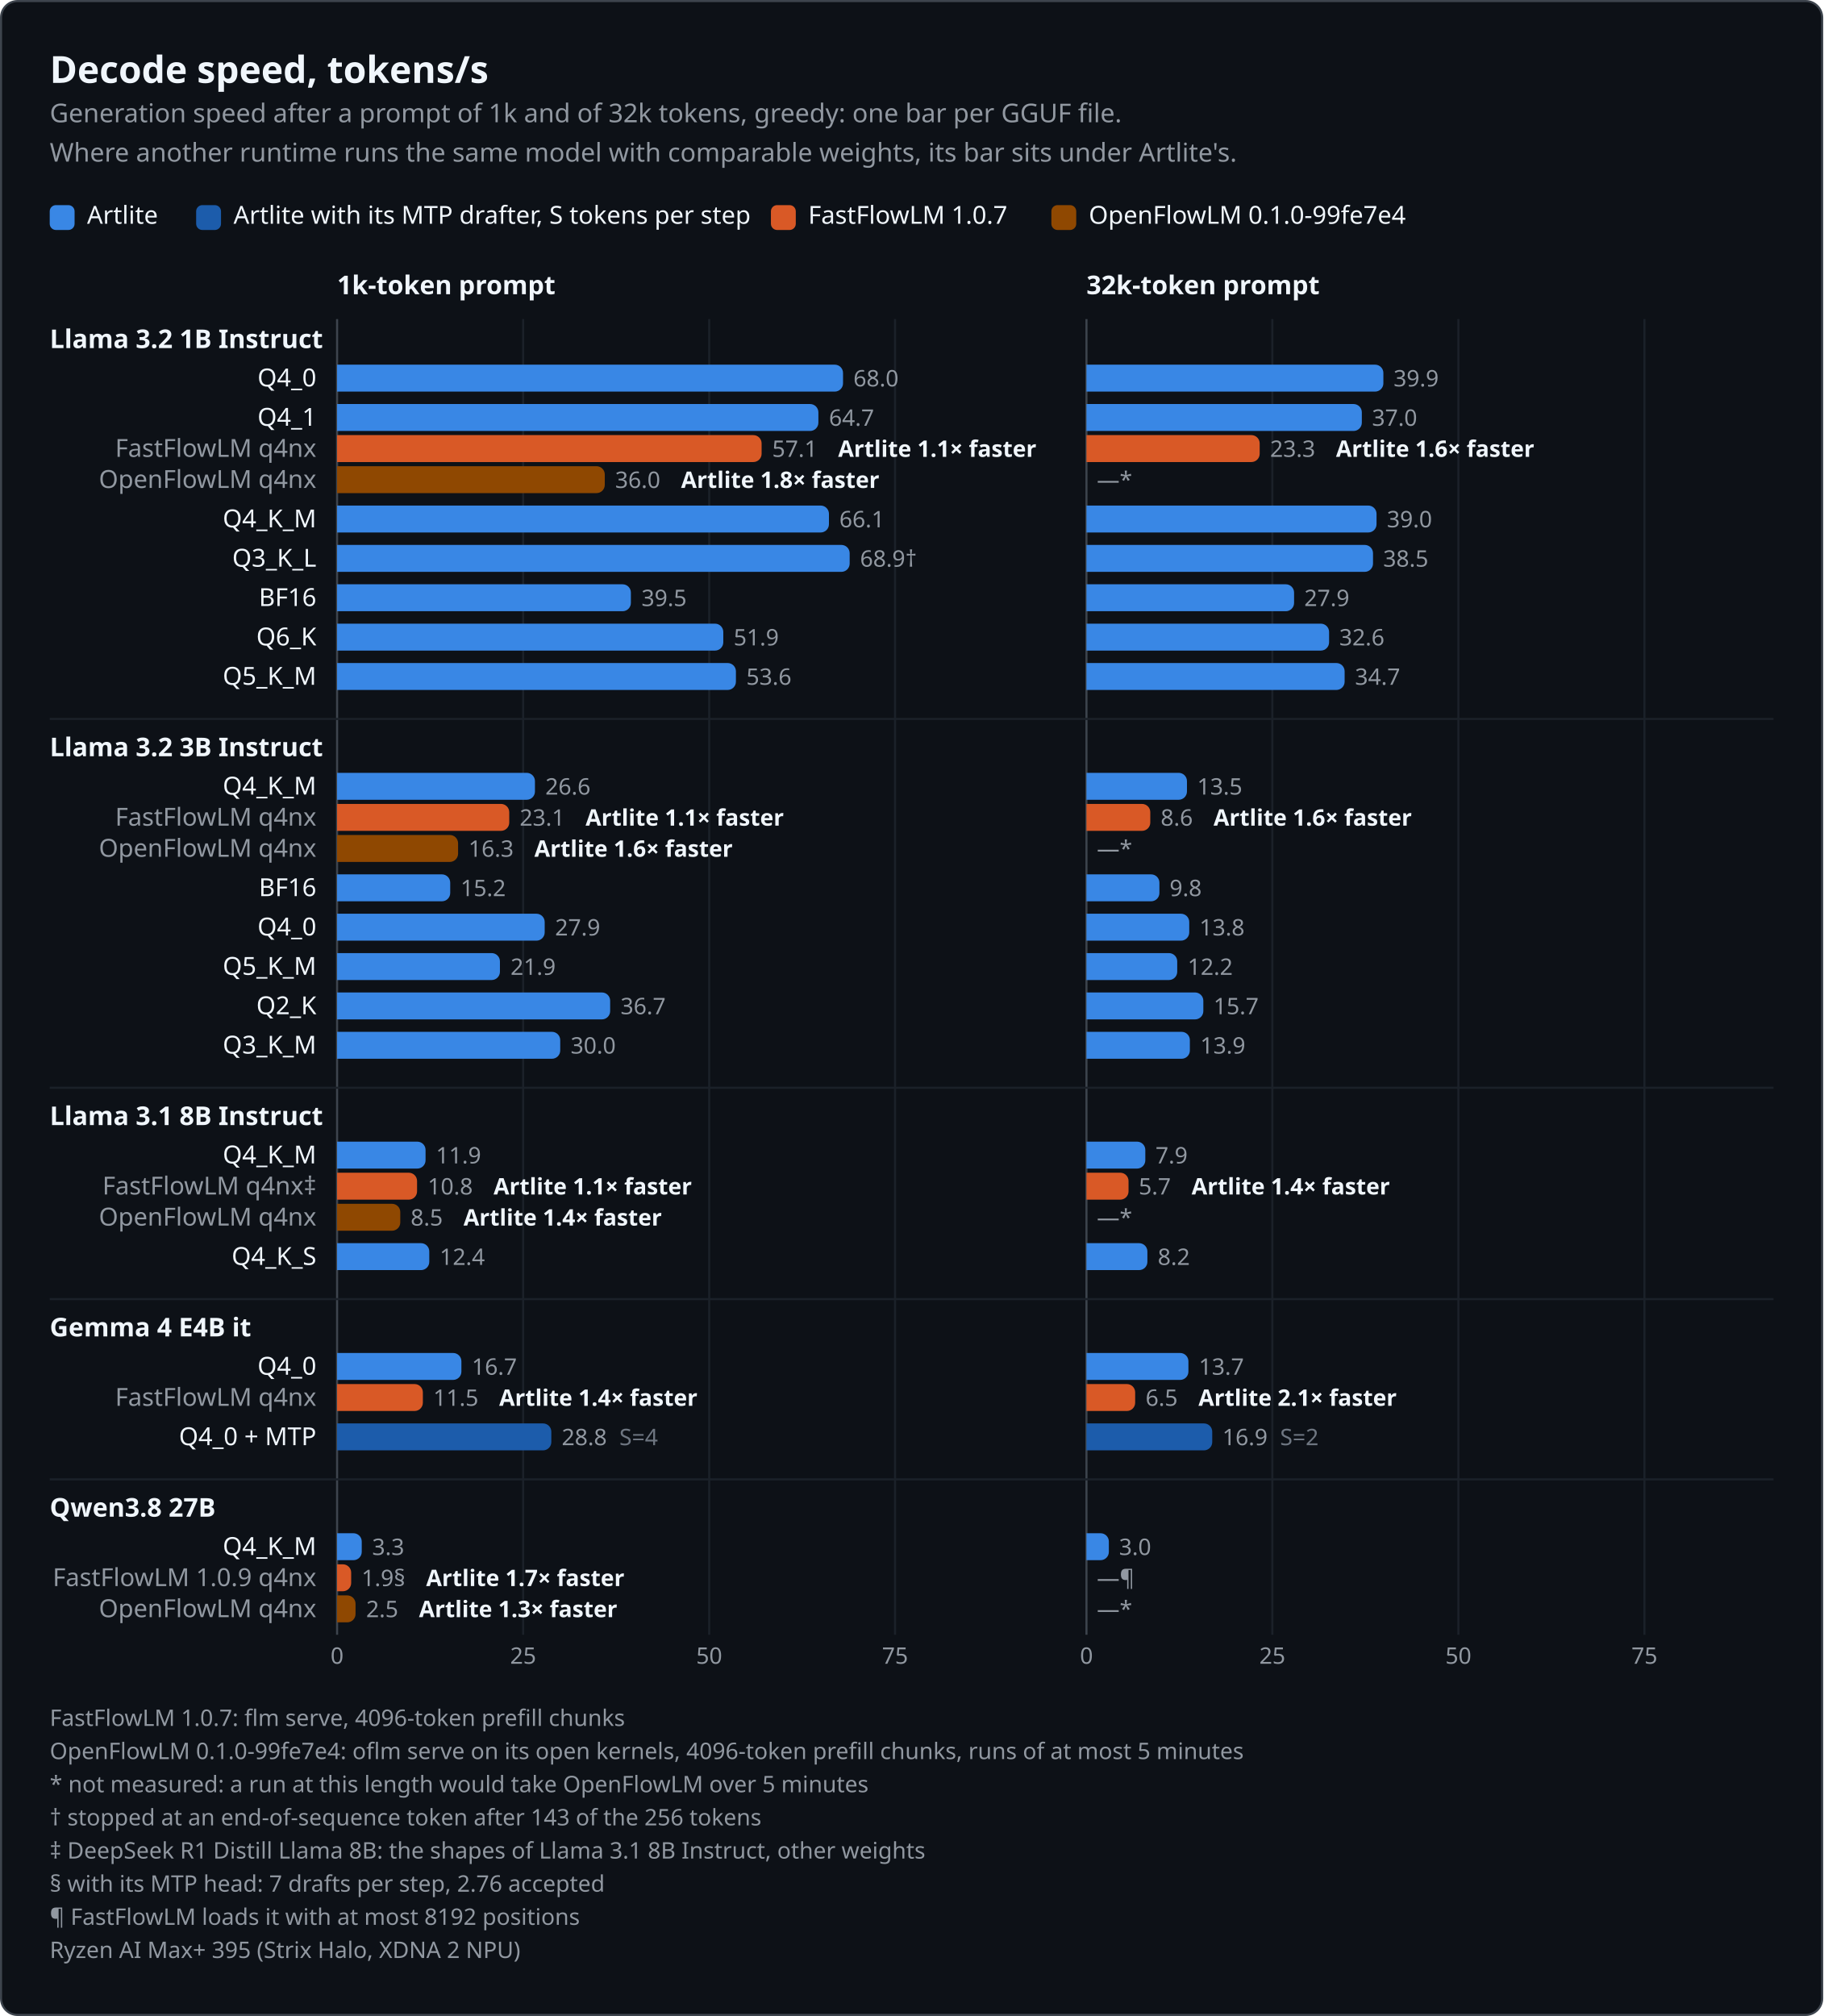
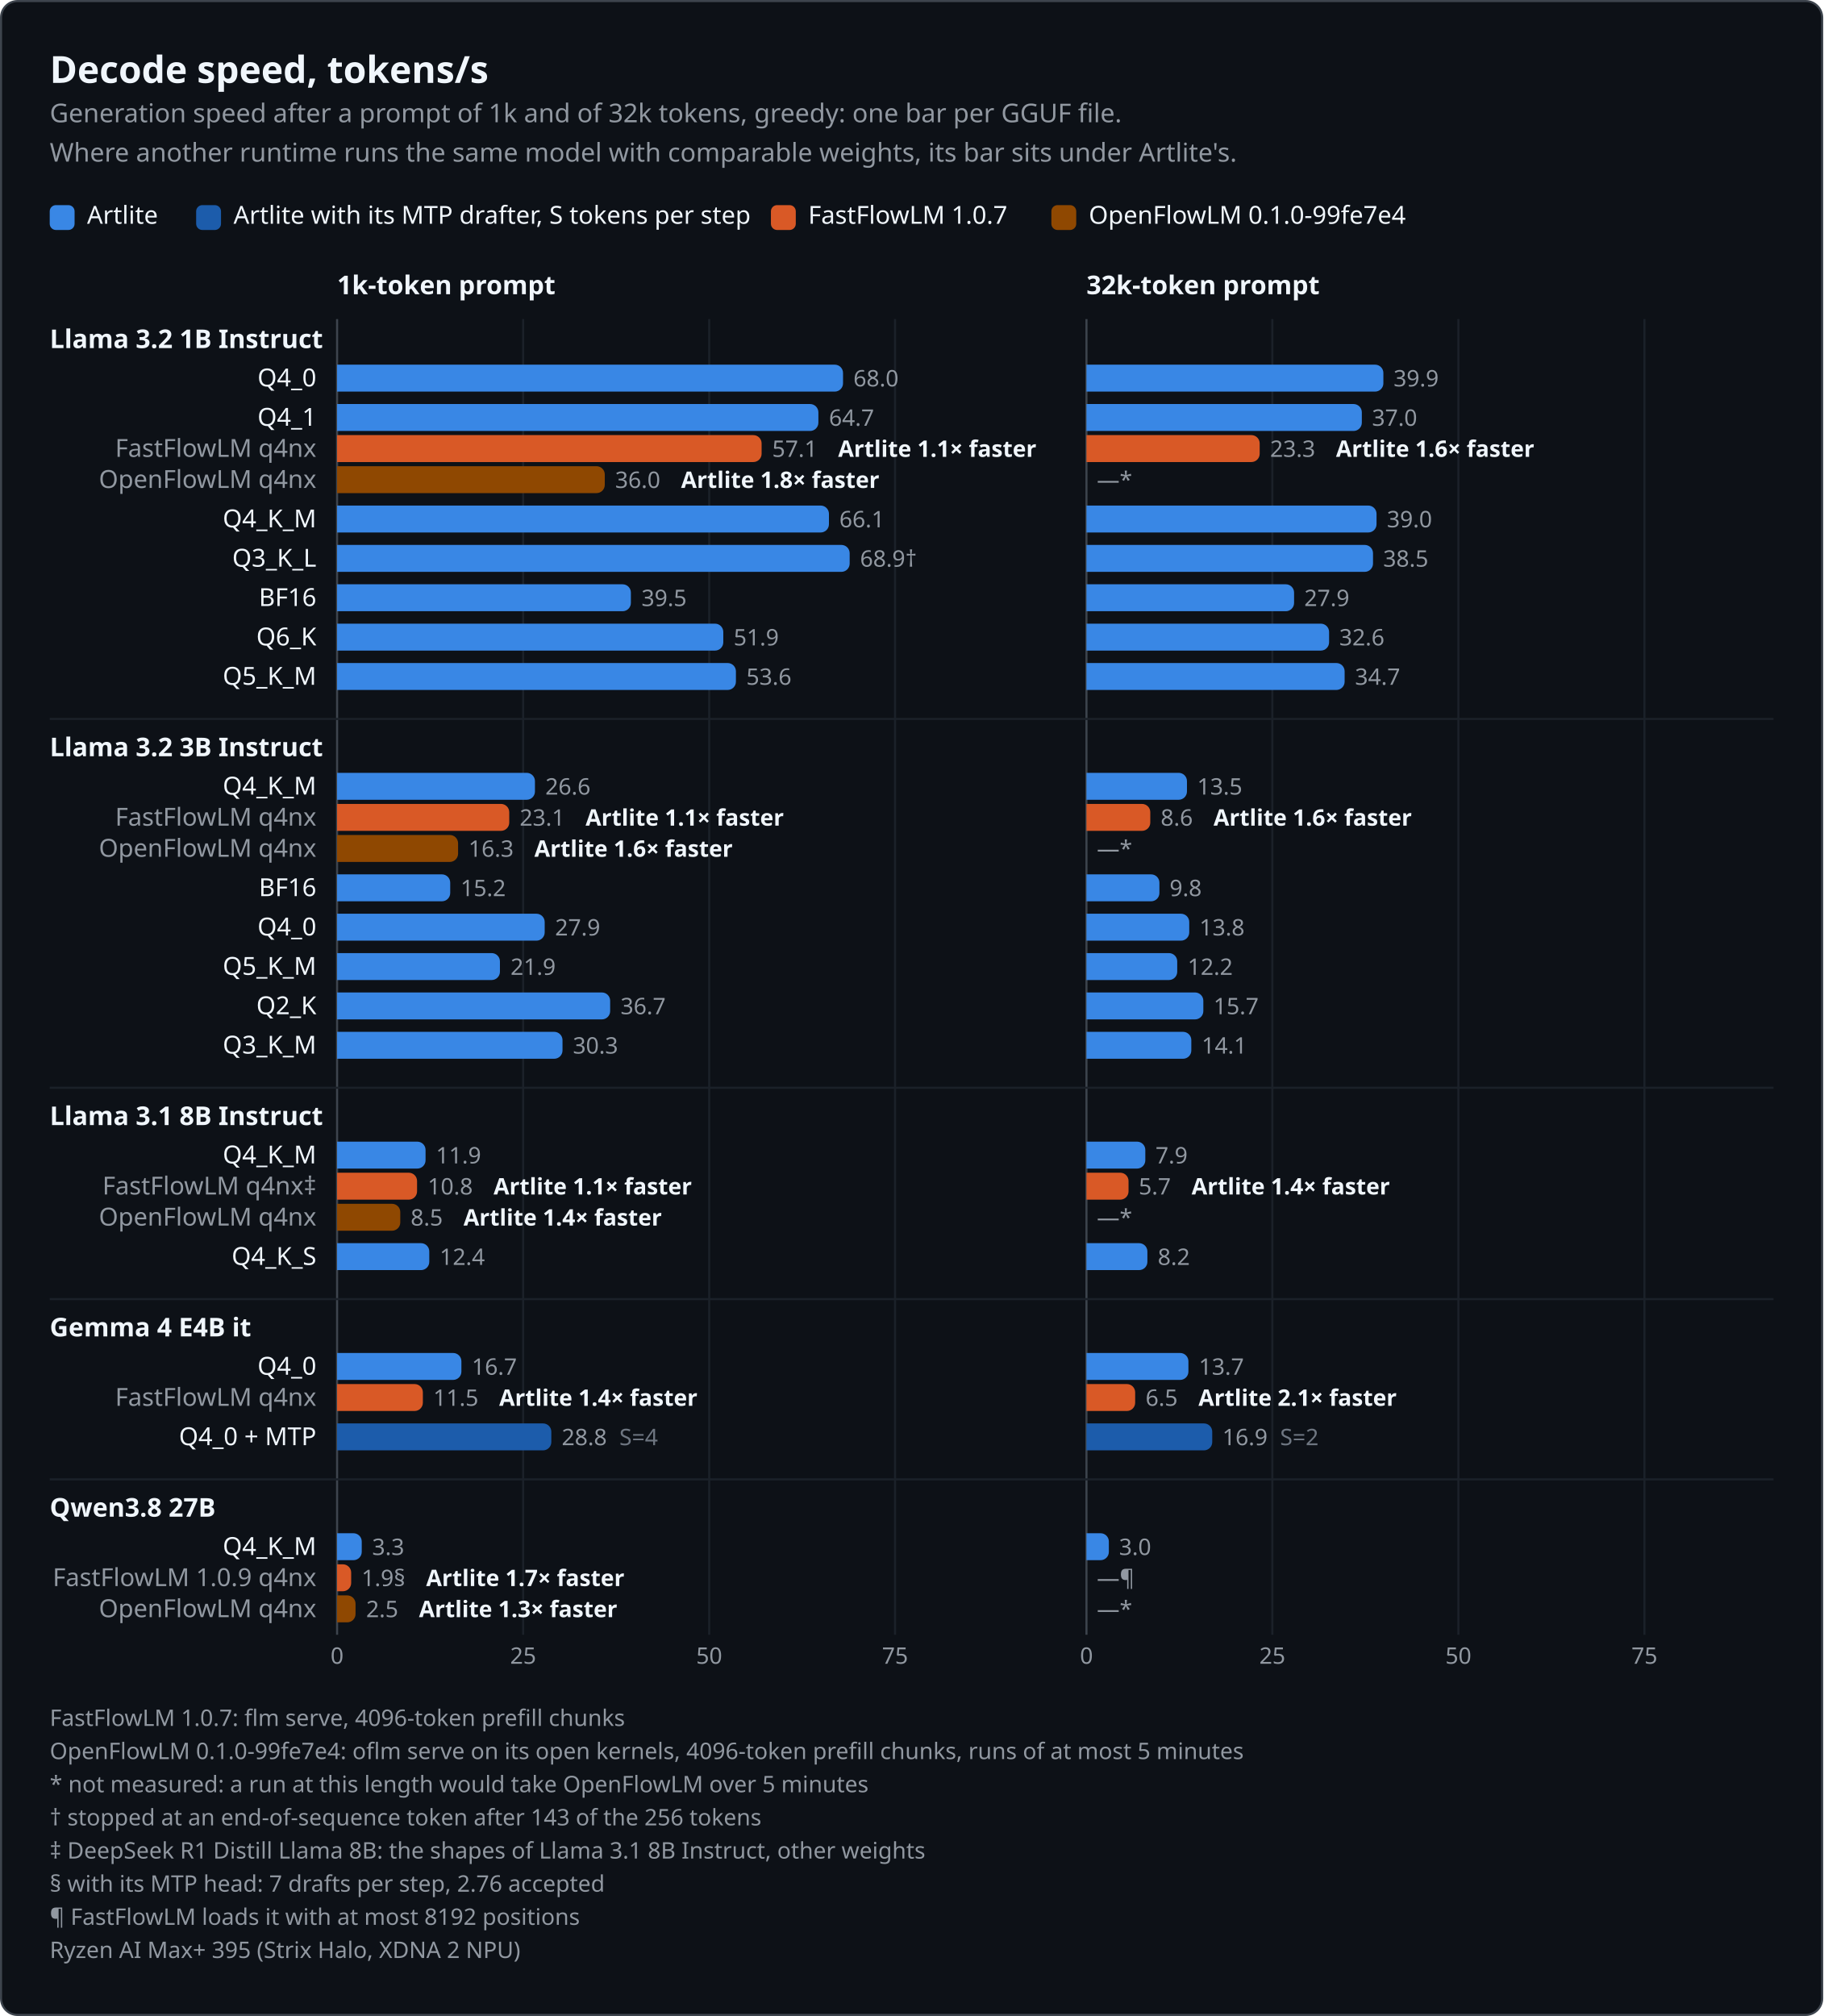
<svg xmlns="http://www.w3.org/2000/svg" width="880" height="973" viewBox="0 0 880 973" role="img" aria-labelledby="t d">
  <style>text{font-family:-apple-system, BlinkMacSystemFont, "Segoe UI", "Noto Sans", Helvetica, Arial, sans-serif;font-size:11px;fill:#9198a1;font-variant-numeric:tabular-nums}.title{font-size:18px;font-weight:600;fill:#f0f6fc}.sub{font-size:12.5px}.h{font-size:12.5px;font-weight:600;fill:#f0f6fc}.lbl{font-size:12px;fill:#f0f6fc}.lbl2{font-size:12px}.strong{font-weight:600;fill:#f0f6fc}.muted{fill:#6e7681}.small{font-size:10px}.halo{paint-order:stroke;stroke:#0d1117;stroke-width:3px;stroke-linejoin:round}.grid{stroke:#1b2129}.axis{stroke:#3d444d}.guide{stroke:#2d333b}.bracket{stroke:#9198a1;fill:none}.ft{fill:#1c5cab}.f0{fill:#3987e5}.l0{stroke:#3987e5;stroke-width:2;fill:none;stroke-linejoin:round;stroke-linecap:round}.d0{fill:#3987e5;stroke:#0d1117;stroke-width:1.5}.b0{fill:#3987e5;fill-opacity:.16}.f1{fill:#d95926}.l1{stroke:#d95926;stroke-width:2;fill:none;stroke-linejoin:round;stroke-linecap:round}.d1{fill:#d95926;stroke:#0d1117;stroke-width:1.5}.b1{fill:#d95926;fill-opacity:.16}.f2{fill:#199e70}.l2{stroke:#199e70;stroke-width:2;fill:none;stroke-linejoin:round;stroke-linecap:round}.d2{fill:#199e70;stroke:#0d1117;stroke-width:1.5}.b2{fill:#199e70;fill-opacity:.16}.f3{fill:#8f4801}.l3{stroke:#8f4801;stroke-width:2;fill:none;stroke-linejoin:round;stroke-linecap:round}.d3{fill:#8f4801;stroke:#0d1117;stroke-width:1.5}.b3{fill:#8f4801;fill-opacity:.16}</style>
  <rect x="0.5" y="0.5" width="879" height="972" rx="8" fill="#0d1117" stroke="#3d444d" />
  <text x="24.0" y="40.0" class="title">Decode speed, tokens/s</text>
  <text x="24.0" y="59.0" class="sub">Generation speed after a prompt of 1k and of 32k tokens, greedy: one bar per GGUF file.</text>
  <text x="24.0" y="78.0" class="sub">Where another runtime runs the same model with comparable weights, its bar sits under Artlite's.</text>
  <rect x="24" y="99" width="12" height="12" rx="3" class="f0" />
  <text x="42.0" y="108.0" class="lbl">Artlite</text>
  <rect x="94.672" y="99" width="12" height="12" rx="3" class="ft" />
  <text x="112.7" y="108.0" class="lbl">Artlite with its MTP drafter, S tokens per step</text>
  <rect x="372.092" y="99" width="12" height="12" rx="3" class="f1" />
  <text x="390.1" y="108.0" class="lbl">FastFlowLM 1.0.7</text>
  <rect x="507.456" y="99" width="12" height="12" rx="3" class="f3" />
  <text x="525.5" y="108.0" class="lbl">OpenFlowLM 0.1.0-99fe7e4</text>
  <text x="162.7" y="142.0" class="h">1k-token prompt</text>
  <text x="524.4" y="142.0" class="h">32k-token prompt</text>
  <line x1="162.7" y1="154.0" x2="162.7" y2="789.0" class="axis" />
  <text x="162.7" y="803.0" text-anchor="middle">0</text>
  <line x1="252.5" y1="154.0" x2="252.5" y2="789.0" class="grid" />
  <text x="252.5" y="803.0" text-anchor="middle">25</text>
  <line x1="342.3" y1="154.0" x2="342.3" y2="789.0" class="grid" />
  <text x="342.3" y="803.0" text-anchor="middle">50</text>
  <line x1="432.0" y1="154.0" x2="432.0" y2="789.0" class="grid" />
  <text x="432.0" y="803.0" text-anchor="middle">75</text>
  <line x1="524.4" y1="154.0" x2="524.4" y2="789.0" class="axis" />
  <text x="524.4" y="803.0" text-anchor="middle">0</text>
  <line x1="614.1" y1="154.0" x2="614.1" y2="789.0" class="grid" />
  <text x="614.1" y="803.0" text-anchor="middle">25</text>
  <line x1="703.9" y1="154.0" x2="703.9" y2="789.0" class="grid" />
  <text x="703.9" y="803.0" text-anchor="middle">50</text>
  <line x1="793.7" y1="154.0" x2="793.7" y2="789.0" class="grid" />
  <text x="793.7" y="803.0" text-anchor="middle">75</text>
  <text x="24" y="168.0" class="h">Llama 3.2 1B Instruct</text>
  <text x="152.7" y="186.5" text-anchor="end" class="lbl">Q4_0</text>
  <path d="M162.7,176.0h240.2a4.0,4.0 0 0 1 4.0,4.0v5.0a4.0,4.0 0 0 1 -4.0,4.0h-240.2z" class="f0" />
  <text x="411.9" y="186.5">68.0</text>
  <path d="M524.4,176.0h139.3a4.0,4.0 0 0 1 4.0,4.0v5.0a4.0,4.0 0 0 1 -4.0,4.0h-139.3z" class="f0" />
  <text x="672.6" y="186.5">39.9</text>
  <text x="152.7" y="205.5" text-anchor="end" class="lbl">Q4_1</text>
  <path d="M162.7,195.0h228.3a4.0,4.0 0 0 1 4.0,4.0v5.0a4.0,4.0 0 0 1 -4.0,4.0h-228.3z" class="f0" />
  <text x="400.1" y="205.5">64.7</text>
  <path d="M524.4,195.0h128.9a4.0,4.0 0 0 1 4.0,4.0v5.0a4.0,4.0 0 0 1 -4.0,4.0h-128.9z" class="f0" />
  <text x="662.2" y="205.5">37.0</text>
  <text x="152.7" y="220.5" text-anchor="end" class="lbl2">FastFlowLM q4nx</text>
  <path d="M162.7,210.0h200.9a4.0,4.0 0 0 1 4.0,4.0v5.0a4.0,4.0 0 0 1 -4.0,4.0h-200.9z" class="f1" />
  <text x="372.7" y="220.5">57.1<tspan dx="10" class="strong">Artlite 1.1× faster</tspan>
  </text>
  <path d="M524.4,210.0h79.6a4.0,4.0 0 0 1 4.0,4.0v5.0a4.0,4.0 0 0 1 -4.0,4.0h-79.6z" class="f1" />
  <text x="613.0" y="220.5">23.3<tspan dx="10" class="strong">Artlite 1.6× faster</tspan>
  </text>
  <text x="152.7" y="235.5" text-anchor="end" class="lbl2">OpenFlowLM q4nx</text>
  <path d="M162.7,225.0h125.2a4.0,4.0 0 0 1 4.0,4.0v5.0a4.0,4.0 0 0 1 -4.0,4.0h-125.2z" class="f3" />
  <text x="296.9" y="235.5">36.0<tspan dx="10" class="strong">Artlite 1.8× faster</tspan>
  </text>
  <text x="529.4" y="235.5">—*</text>
  <text x="152.7" y="254.5" text-anchor="end" class="lbl">Q4_K_M</text>
  <path d="M162.7,244.0h233.4a4.0,4.0 0 0 1 4.0,4.0v5.0a4.0,4.0 0 0 1 -4.0,4.0h-233.4z" class="f0" />
  <text x="405.1" y="254.5">66.1</text>
  <path d="M524.4,244.0h136.0a4.0,4.0 0 0 1 4.0,4.0v5.0a4.0,4.0 0 0 1 -4.0,4.0h-136.0z" class="f0" />
  <text x="669.4" y="254.5">39.0</text>
  <text x="152.7" y="273.5" text-anchor="end" class="lbl">Q3_K_L</text>
  <path d="M162.7,263.0h243.4a4.0,4.0 0 0 1 4.0,4.0v5.0a4.0,4.0 0 0 1 -4.0,4.0h-243.4z" class="f0" />
  <text x="415.1" y="273.5">68.9†</text>
  <path d="M524.4,263.0h134.3a4.0,4.0 0 0 1 4.0,4.0v5.0a4.0,4.0 0 0 1 -4.0,4.0h-134.3z" class="f0" />
  <text x="667.6" y="273.5">38.5</text>
  <text x="152.7" y="292.5" text-anchor="end" class="lbl">BF16</text>
  <path d="M162.7,282.0h137.8a4.0,4.0 0 0 1 4.0,4.0v5.0a4.0,4.0 0 0 1 -4.0,4.0h-137.8z" class="f0" />
  <text x="309.6" y="292.5">39.5</text>
  <path d="M524.4,282.0h96.2a4.0,4.0 0 0 1 4.0,4.0v5.0a4.0,4.0 0 0 1 -4.0,4.0h-96.2z" class="f0" />
  <text x="629.5" y="292.5">27.9</text>
  <text x="152.7" y="311.5" text-anchor="end" class="lbl">Q6_K</text>
  <path d="M162.7,301.0h182.4a4.0,4.0 0 0 1 4.0,4.0v5.0a4.0,4.0 0 0 1 -4.0,4.0h-182.4z" class="f0" />
  <text x="354.1" y="311.5">51.9</text>
  <path d="M524.4,301.0h113.1a4.0,4.0 0 0 1 4.0,4.0v5.0a4.0,4.0 0 0 1 -4.0,4.0h-113.1z" class="f0" />
  <text x="646.4" y="311.5">32.6</text>
  <text x="152.7" y="330.5" text-anchor="end" class="lbl">Q5_K_M</text>
  <path d="M162.7,320.0h188.5a4.0,4.0 0 0 1 4.0,4.0v5.0a4.0,4.0 0 0 1 -4.0,4.0h-188.5z" class="f0" />
  <text x="360.2" y="330.5">53.6</text>
  <path d="M524.4,320.0h120.6a4.0,4.0 0 0 1 4.0,4.0v5.0a4.0,4.0 0 0 1 -4.0,4.0h-120.6z" class="f0" />
  <text x="654.0" y="330.5">34.7</text>
  <line x1="24" y1="347.0" x2="856" y2="347.0" class="grid" />
  <text x="24" y="365.0" class="h">Llama 3.2 3B Instruct</text>
  <text x="152.7" y="383.5" text-anchor="end" class="lbl">Q4_K_M</text>
  <path d="M162.7,373.0h91.5a4.0,4.0 0 0 1 4.0,4.0v5.0a4.0,4.0 0 0 1 -4.0,4.0h-91.5z" class="f0" />
  <text x="263.2" y="383.5">26.6</text>
  <path d="M524.4,373.0h44.5a4.0,4.0 0 0 1 4.0,4.0v5.0a4.0,4.0 0 0 1 -4.0,4.0h-44.5z" class="f0" />
  <text x="577.8" y="383.5">13.5</text>
  <text x="152.7" y="398.5" text-anchor="end" class="lbl2">FastFlowLM q4nx</text>
  <path d="M162.7,388.0h79.1a4.0,4.0 0 0 1 4.0,4.0v5.0a4.0,4.0 0 0 1 -4.0,4.0h-79.1z" class="f1" />
  <text x="250.8" y="398.5">23.1<tspan dx="10" class="strong">Artlite 1.1× faster</tspan>
  </text>
  <path d="M524.4,388.0h26.8a4.0,4.0 0 0 1 4.0,4.0v5.0a4.0,4.0 0 0 1 -4.0,4.0h-26.8z" class="f1" />
  <text x="560.2" y="398.5">8.6<tspan dx="10" class="strong">Artlite 1.6× faster</tspan>
  </text>
  <text x="152.7" y="413.5" text-anchor="end" class="lbl2">OpenFlowLM q4nx</text>
  <path d="M162.7,403.0h54.4a4.0,4.0 0 0 1 4.0,4.0v5.0a4.0,4.0 0 0 1 -4.0,4.0h-54.4z" class="f3" />
  <text x="226.1" y="413.5">16.3<tspan dx="10" class="strong">Artlite 1.6× faster</tspan>
  </text>
  <text x="529.4" y="413.5">—*</text>
  <text x="152.7" y="432.5" text-anchor="end" class="lbl">BF16</text>
  <path d="M162.7,422.0h50.6a4.0,4.0 0 0 1 4.0,4.0v5.0a4.0,4.0 0 0 1 -4.0,4.0h-50.6z" class="f0" />
  <text x="222.3" y="432.5">15.2</text>
  <path d="M524.4,422.0h31.2a4.0,4.0 0 0 1 4.0,4.0v5.0a4.0,4.0 0 0 1 -4.0,4.0h-31.2z" class="f0" />
  <text x="564.5" y="432.5">9.8</text>
  <text x="152.7" y="451.5" text-anchor="end" class="lbl">Q4_0</text>
  <path d="M162.7,441.0h96.2a4.0,4.0 0 0 1 4.0,4.0v5.0a4.0,4.0 0 0 1 -4.0,4.0h-96.2z" class="f0" />
  <text x="267.9" y="451.5">27.9</text>
  <path d="M524.4,441.0h45.6a4.0,4.0 0 0 1 4.0,4.0v5.0a4.0,4.0 0 0 1 -4.0,4.0h-45.6z" class="f0" />
  <text x="578.9" y="451.5">13.8</text>
  <text x="152.7" y="470.5" text-anchor="end" class="lbl">Q5_K_M</text>
  <path d="M162.7,460.0h74.6a4.0,4.0 0 0 1 4.0,4.0v5.0a4.0,4.0 0 0 1 -4.0,4.0h-74.6z" class="f0" />
  <text x="246.4" y="470.5">21.9</text>
  <path d="M524.4,460.0h39.8a4.0,4.0 0 0 1 4.0,4.0v5.0a4.0,4.0 0 0 1 -4.0,4.0h-39.8z" class="f0" />
  <text x="573.2" y="470.5">12.2</text>
  <text x="152.7" y="489.5" text-anchor="end" class="lbl">Q2_K</text>
  <path d="M162.7,479.0h127.8a4.0,4.0 0 0 1 4.0,4.0v5.0a4.0,4.0 0 0 1 -4.0,4.0h-127.8z" class="f0" />
  <text x="299.5" y="489.5">36.7</text>
  <path d="M524.4,479.0h52.4a4.0,4.0 0 0 1 4.0,4.0v5.0a4.0,4.0 0 0 1 -4.0,4.0h-52.4z" class="f0" />
  <text x="585.7" y="489.5">15.7</text>
  <text x="152.7" y="508.5" text-anchor="end" class="lbl">Q3_K_M</text>
-   <path d="M162.7,498.0h103.7a4.0,4.0 0 0 1 4.0,4.0v5.0a4.0,4.0 0 0 1 -4.0,4.0h-103.7z" class="f0" />
-   <text x="275.4" y="508.5">30.0</text>
-   <path d="M524.4,498.0h45.9a4.0,4.0 0 0 1 4.0,4.0v5.0a4.0,4.0 0 0 1 -4.0,4.0h-45.9z" class="f0" />
-   <text x="579.3" y="508.5">13.9</text>
+   <path d="M162.7,498.0h104.8a4.0,4.0 0 0 1 4.0,4.0v5.0a4.0,4.0 0 0 1 -4.0,4.0h-104.8z" class="f0" />
+   <text x="276.5" y="508.5">30.3</text>
+   <path d="M524.4,498.0h46.6a4.0,4.0 0 0 1 4.0,4.0v5.0a4.0,4.0 0 0 1 -4.0,4.0h-46.6z" class="f0" />
+   <text x="580.0" y="508.5">14.1</text>
  <line x1="24" y1="525.0" x2="856" y2="525.0" class="grid" />
  <text x="24" y="543.0" class="h">Llama 3.1 8B Instruct</text>
  <text x="152.7" y="561.5" text-anchor="end" class="lbl">Q4_K_M</text>
  <path d="M162.7,551.0h38.7a4.0,4.0 0 0 1 4.0,4.0v5.0a4.0,4.0 0 0 1 -4.0,4.0h-38.7z" class="f0" />
  <text x="210.4" y="561.5">11.9</text>
  <path d="M524.4,551.0h24.4a4.0,4.0 0 0 1 4.0,4.0v5.0a4.0,4.0 0 0 1 -4.0,4.0h-24.4z" class="f0" />
  <text x="557.7" y="561.5">7.9</text>
  <text x="152.7" y="576.5" text-anchor="end" class="lbl2">FastFlowLM q4nx‡</text>
  <path d="M162.7,566.0h34.6a4.0,4.0 0 0 1 4.0,4.0v5.0a4.0,4.0 0 0 1 -4.0,4.0h-34.6z" class="f1" />
  <text x="206.4" y="576.5">10.8<tspan dx="10" class="strong">Artlite 1.1× faster</tspan>
  </text>
  <path d="M524.4,566.0h16.3a4.0,4.0 0 0 1 4.0,4.0v5.0a4.0,4.0 0 0 1 -4.0,4.0h-16.3z" class="f1" />
  <text x="549.6" y="576.5">5.7<tspan dx="10" class="strong">Artlite 1.4× faster</tspan>
  </text>
  <text x="152.7" y="591.5" text-anchor="end" class="lbl2">OpenFlowLM q4nx</text>
  <path d="M162.7,581.0h26.5a4.0,4.0 0 0 1 4.0,4.0v5.0a4.0,4.0 0 0 1 -4.0,4.0h-26.5z" class="f3" />
  <text x="198.2" y="591.5">8.5<tspan dx="10" class="strong">Artlite 1.4× faster</tspan>
  </text>
  <text x="529.4" y="591.5">—*</text>
  <text x="152.7" y="610.5" text-anchor="end" class="lbl">Q4_K_S</text>
  <path d="M162.7,600.0h40.5a4.0,4.0 0 0 1 4.0,4.0v5.0a4.0,4.0 0 0 1 -4.0,4.0h-40.5z" class="f0" />
  <text x="212.2" y="610.5">12.4</text>
  <path d="M524.4,600.0h25.4a4.0,4.0 0 0 1 4.0,4.0v5.0a4.0,4.0 0 0 1 -4.0,4.0h-25.4z" class="f0" />
  <text x="558.8" y="610.5">8.2</text>
  <line x1="24" y1="627.0" x2="856" y2="627.0" class="grid" />
  <text x="24" y="645.0" class="h">Gemma 4 E4B it</text>
  <text x="152.7" y="663.5" text-anchor="end" class="lbl">Q4_0</text>
  <path d="M162.7,653.0h56.0a4.0,4.0 0 0 1 4.0,4.0v5.0a4.0,4.0 0 0 1 -4.0,4.0h-56.0z" class="f0" />
  <text x="227.7" y="663.5">16.7</text>
  <path d="M524.4,653.0h45.2a4.0,4.0 0 0 1 4.0,4.0v5.0a4.0,4.0 0 0 1 -4.0,4.0h-45.2z" class="f0" />
  <text x="578.6" y="663.5">13.7</text>
  <text x="152.7" y="678.5" text-anchor="end" class="lbl2">FastFlowLM q4nx</text>
  <path d="M162.7,668.0h37.4a4.0,4.0 0 0 1 4.0,4.0v5.0a4.0,4.0 0 0 1 -4.0,4.0h-37.4z" class="f1" />
  <text x="209.1" y="678.5">11.5<tspan dx="10" class="strong">Artlite 1.4× faster</tspan>
  </text>
  <path d="M524.4,668.0h19.5a4.0,4.0 0 0 1 4.0,4.0v5.0a4.0,4.0 0 0 1 -4.0,4.0h-19.5z" class="f1" />
  <text x="552.9" y="678.5">6.5<tspan dx="10" class="strong">Artlite 2.1× faster</tspan>
  </text>
  <text x="152.7" y="697.5" text-anchor="end" class="lbl">Q4_0 + MTP</text>
  <path d="M162.7,687.0h99.4a4.0,4.0 0 0 1 4.0,4.0v5.0a4.0,4.0 0 0 1 -4.0,4.0h-99.4z" class="ft" />
  <text x="271.1" y="697.5">28.8<tspan dx="6" class="muted">S=4</tspan>
  </text>
  <path d="M524.4,687.0h56.7a4.0,4.0 0 0 1 4.0,4.0v5.0a4.0,4.0 0 0 1 -4.0,4.0h-56.7z" class="ft" />
  <text x="590.0" y="697.5">16.9<tspan dx="6" class="muted">S=2</tspan>
  </text>
  <line x1="24" y1="714.0" x2="856" y2="714.0" class="grid" />
  <text x="24" y="732.0" class="h">Qwen3.8 27B</text>
  <text x="152.7" y="750.5" text-anchor="end" class="lbl">Q4_K_M</text>
  <path d="M162.7,740.0h7.9a4.0,4.0 0 0 1 4.0,4.0v5.0a4.0,4.0 0 0 1 -4.0,4.0h-7.9z" class="f0" />
  <text x="179.6" y="750.5">3.3</text>
  <path d="M524.4,740.0h6.8a4.0,4.0 0 0 1 4.0,4.0v5.0a4.0,4.0 0 0 1 -4.0,4.0h-6.8z" class="f0" />
  <text x="540.1" y="750.5">3.0</text>
  <text x="152.7" y="765.5" text-anchor="end" class="lbl2">FastFlowLM 1.0.9 q4nx</text>
  <path d="M162.7,755.0h2.8a4.0,4.0 0 0 1 4.0,4.0v5.0a4.0,4.0 0 0 1 -4.0,4.0h-2.8z" class="f1" />
  <text x="174.5" y="765.5">1.9§<tspan dx="10" class="strong">Artlite 1.7× faster</tspan>
  </text>
  <text x="529.4" y="765.5">—¶</text>
  <text x="152.7" y="780.5" text-anchor="end" class="lbl2">OpenFlowLM q4nx</text>
  <path d="M162.7,770.0h4.9a4.0,4.0 0 0 1 4.0,4.0v5.0a4.0,4.0 0 0 1 -4.0,4.0h-4.9z" class="f3" />
  <text x="176.7" y="780.5">2.5<tspan dx="10" class="strong">Artlite 1.3× faster</tspan>
  </text>
  <text x="529.4" y="780.5">—*</text>
  <text x="24.0" y="833.0">FastFlowLM 1.0.7: flm serve, 4096-token prefill chunks</text>
  <text x="24.0" y="849.0">OpenFlowLM 0.1.0-99fe7e4: oflm serve on its open kernels, 4096-token prefill chunks, runs of at most 5 minutes</text>
  <text x="24.0" y="865.0">* not measured: a run at this length would take OpenFlowLM over 5 minutes</text>
  <text x="24.0" y="881.0">† stopped at an end-of-sequence token after 143 of the 256 tokens</text>
  <text x="24.0" y="897.0">‡ DeepSeek R1 Distill Llama 8B: the shapes of Llama 3.1 8B Instruct, other weights</text>
  <text x="24.0" y="913.0">§ with its MTP head: 7 drafts per step, 2.76 accepted</text>
  <text x="24.0" y="929.0">¶ FastFlowLM loads it with at most 8192 positions</text>
  <text x="24.0" y="945.0">Ryzen AI Max+ 395 (Strix Halo, XDNA 2 NPU)</text>
</svg>
